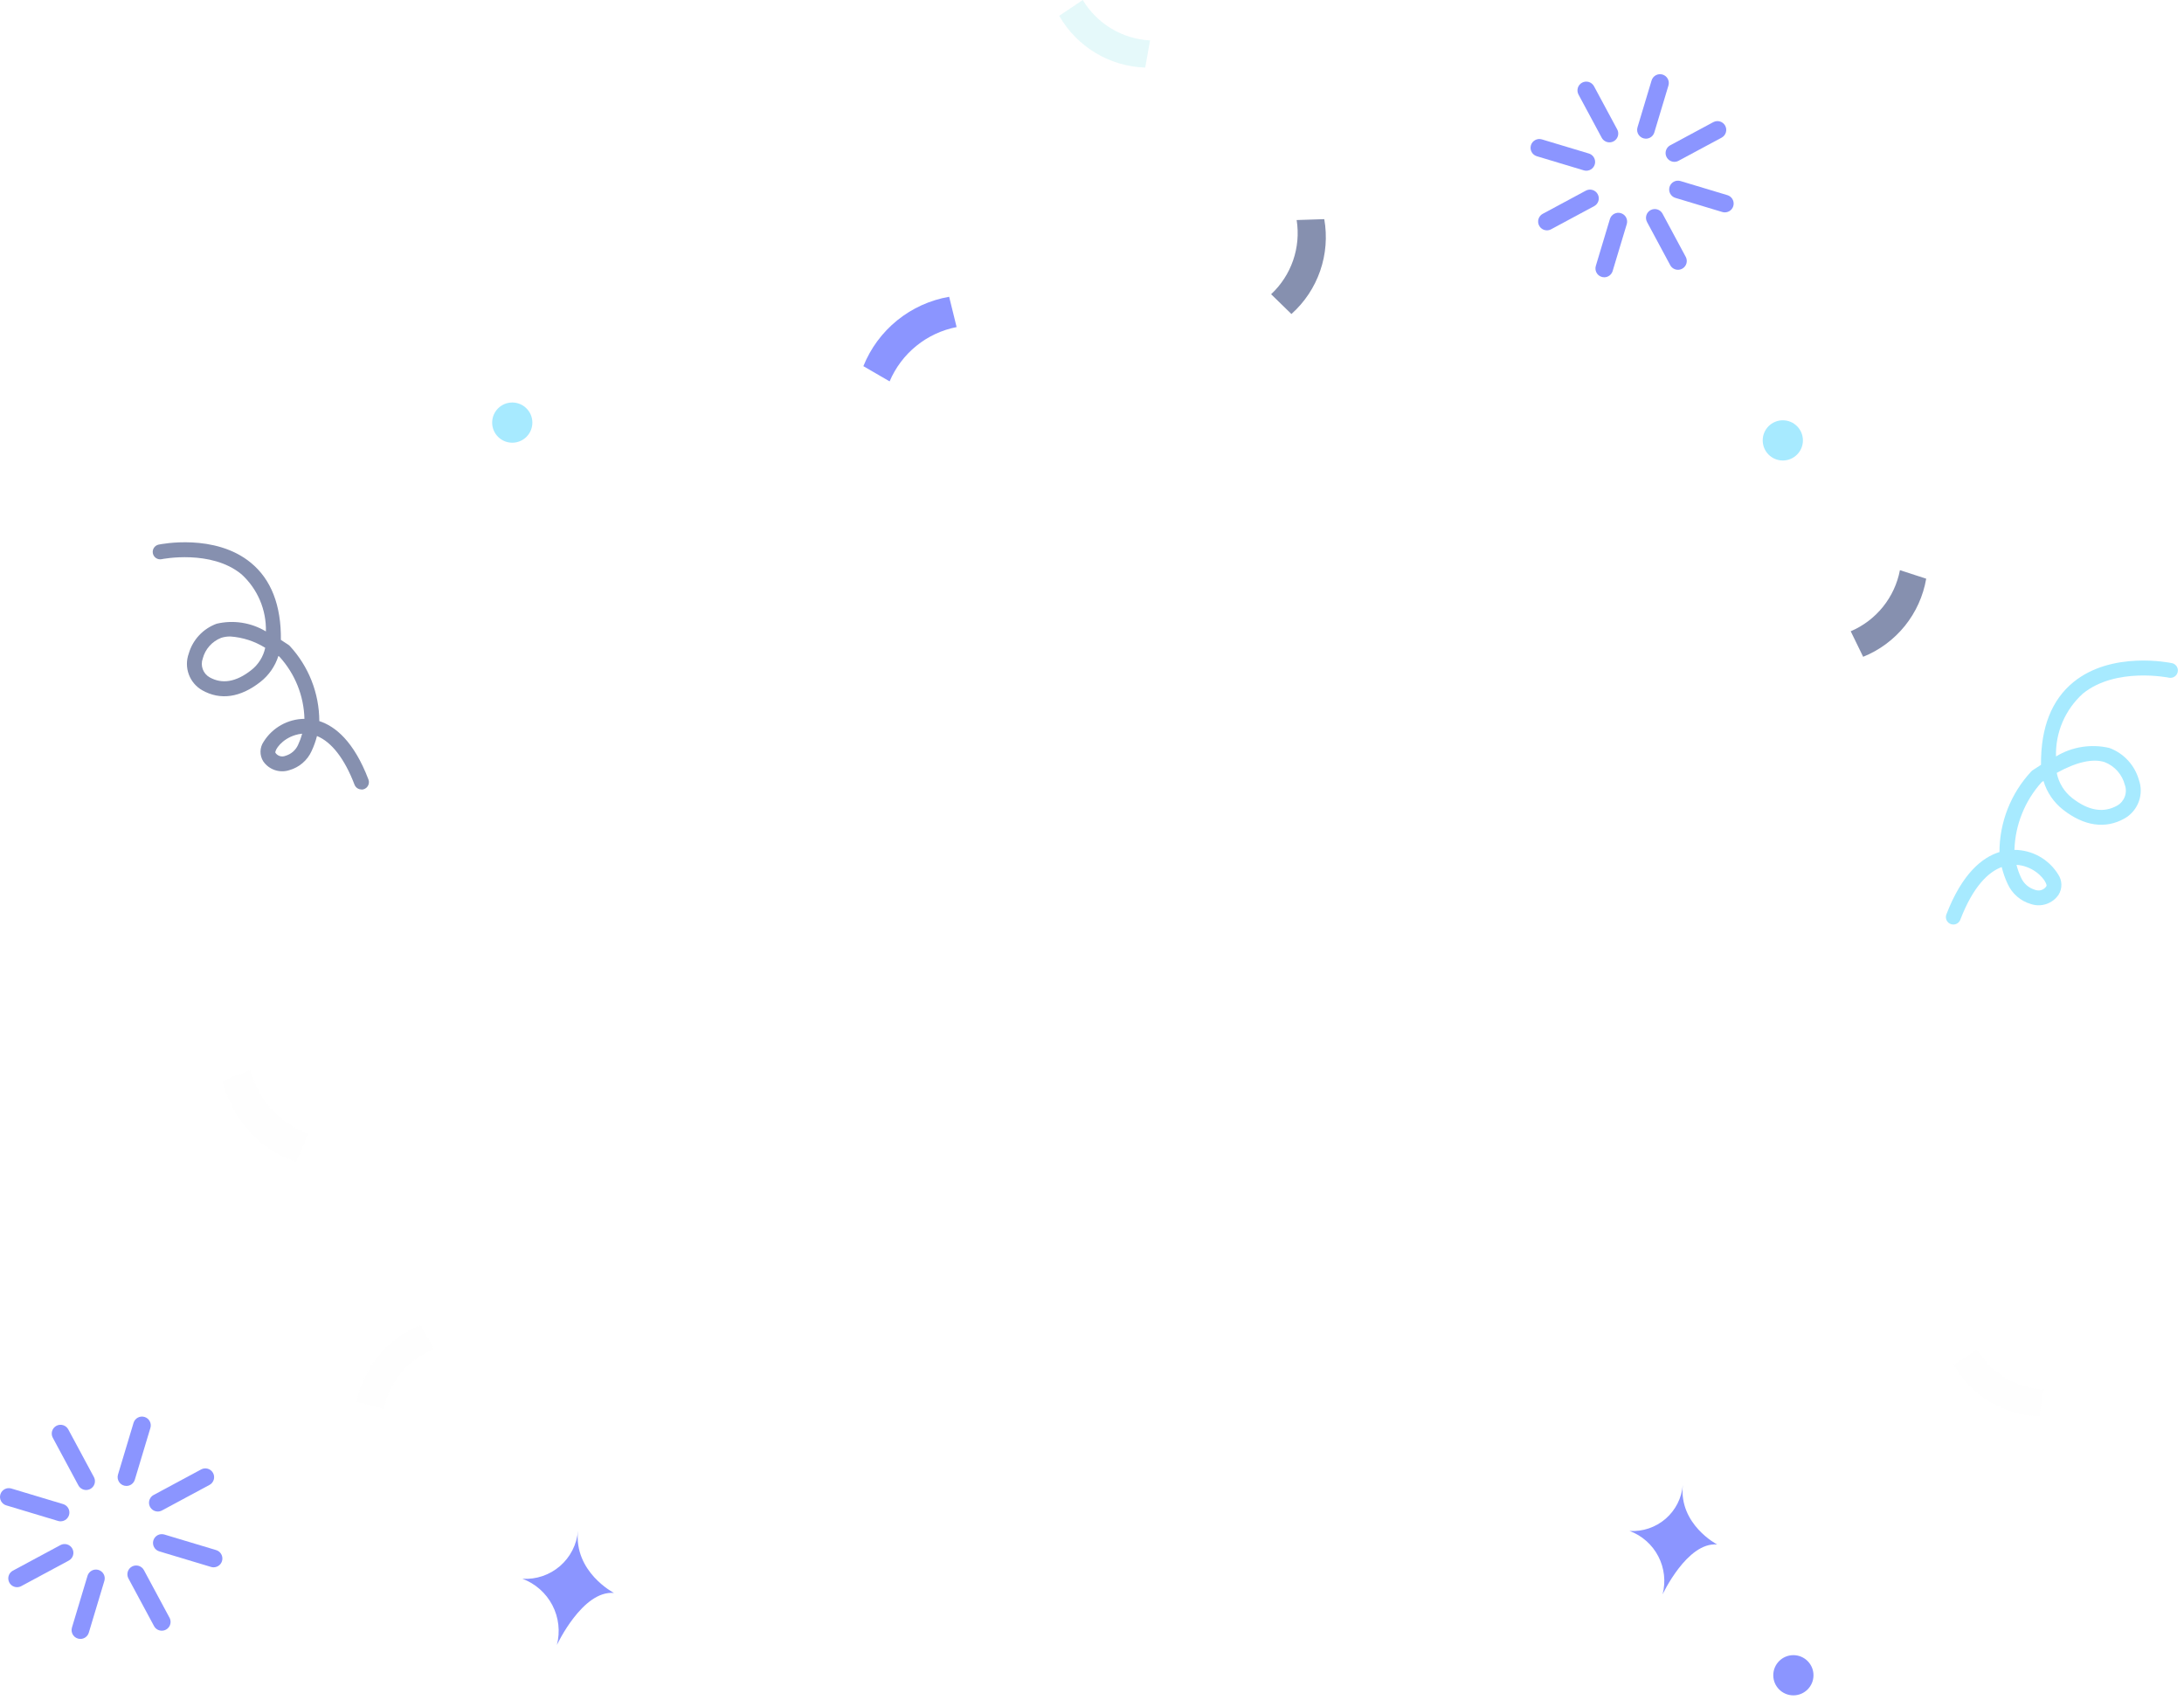
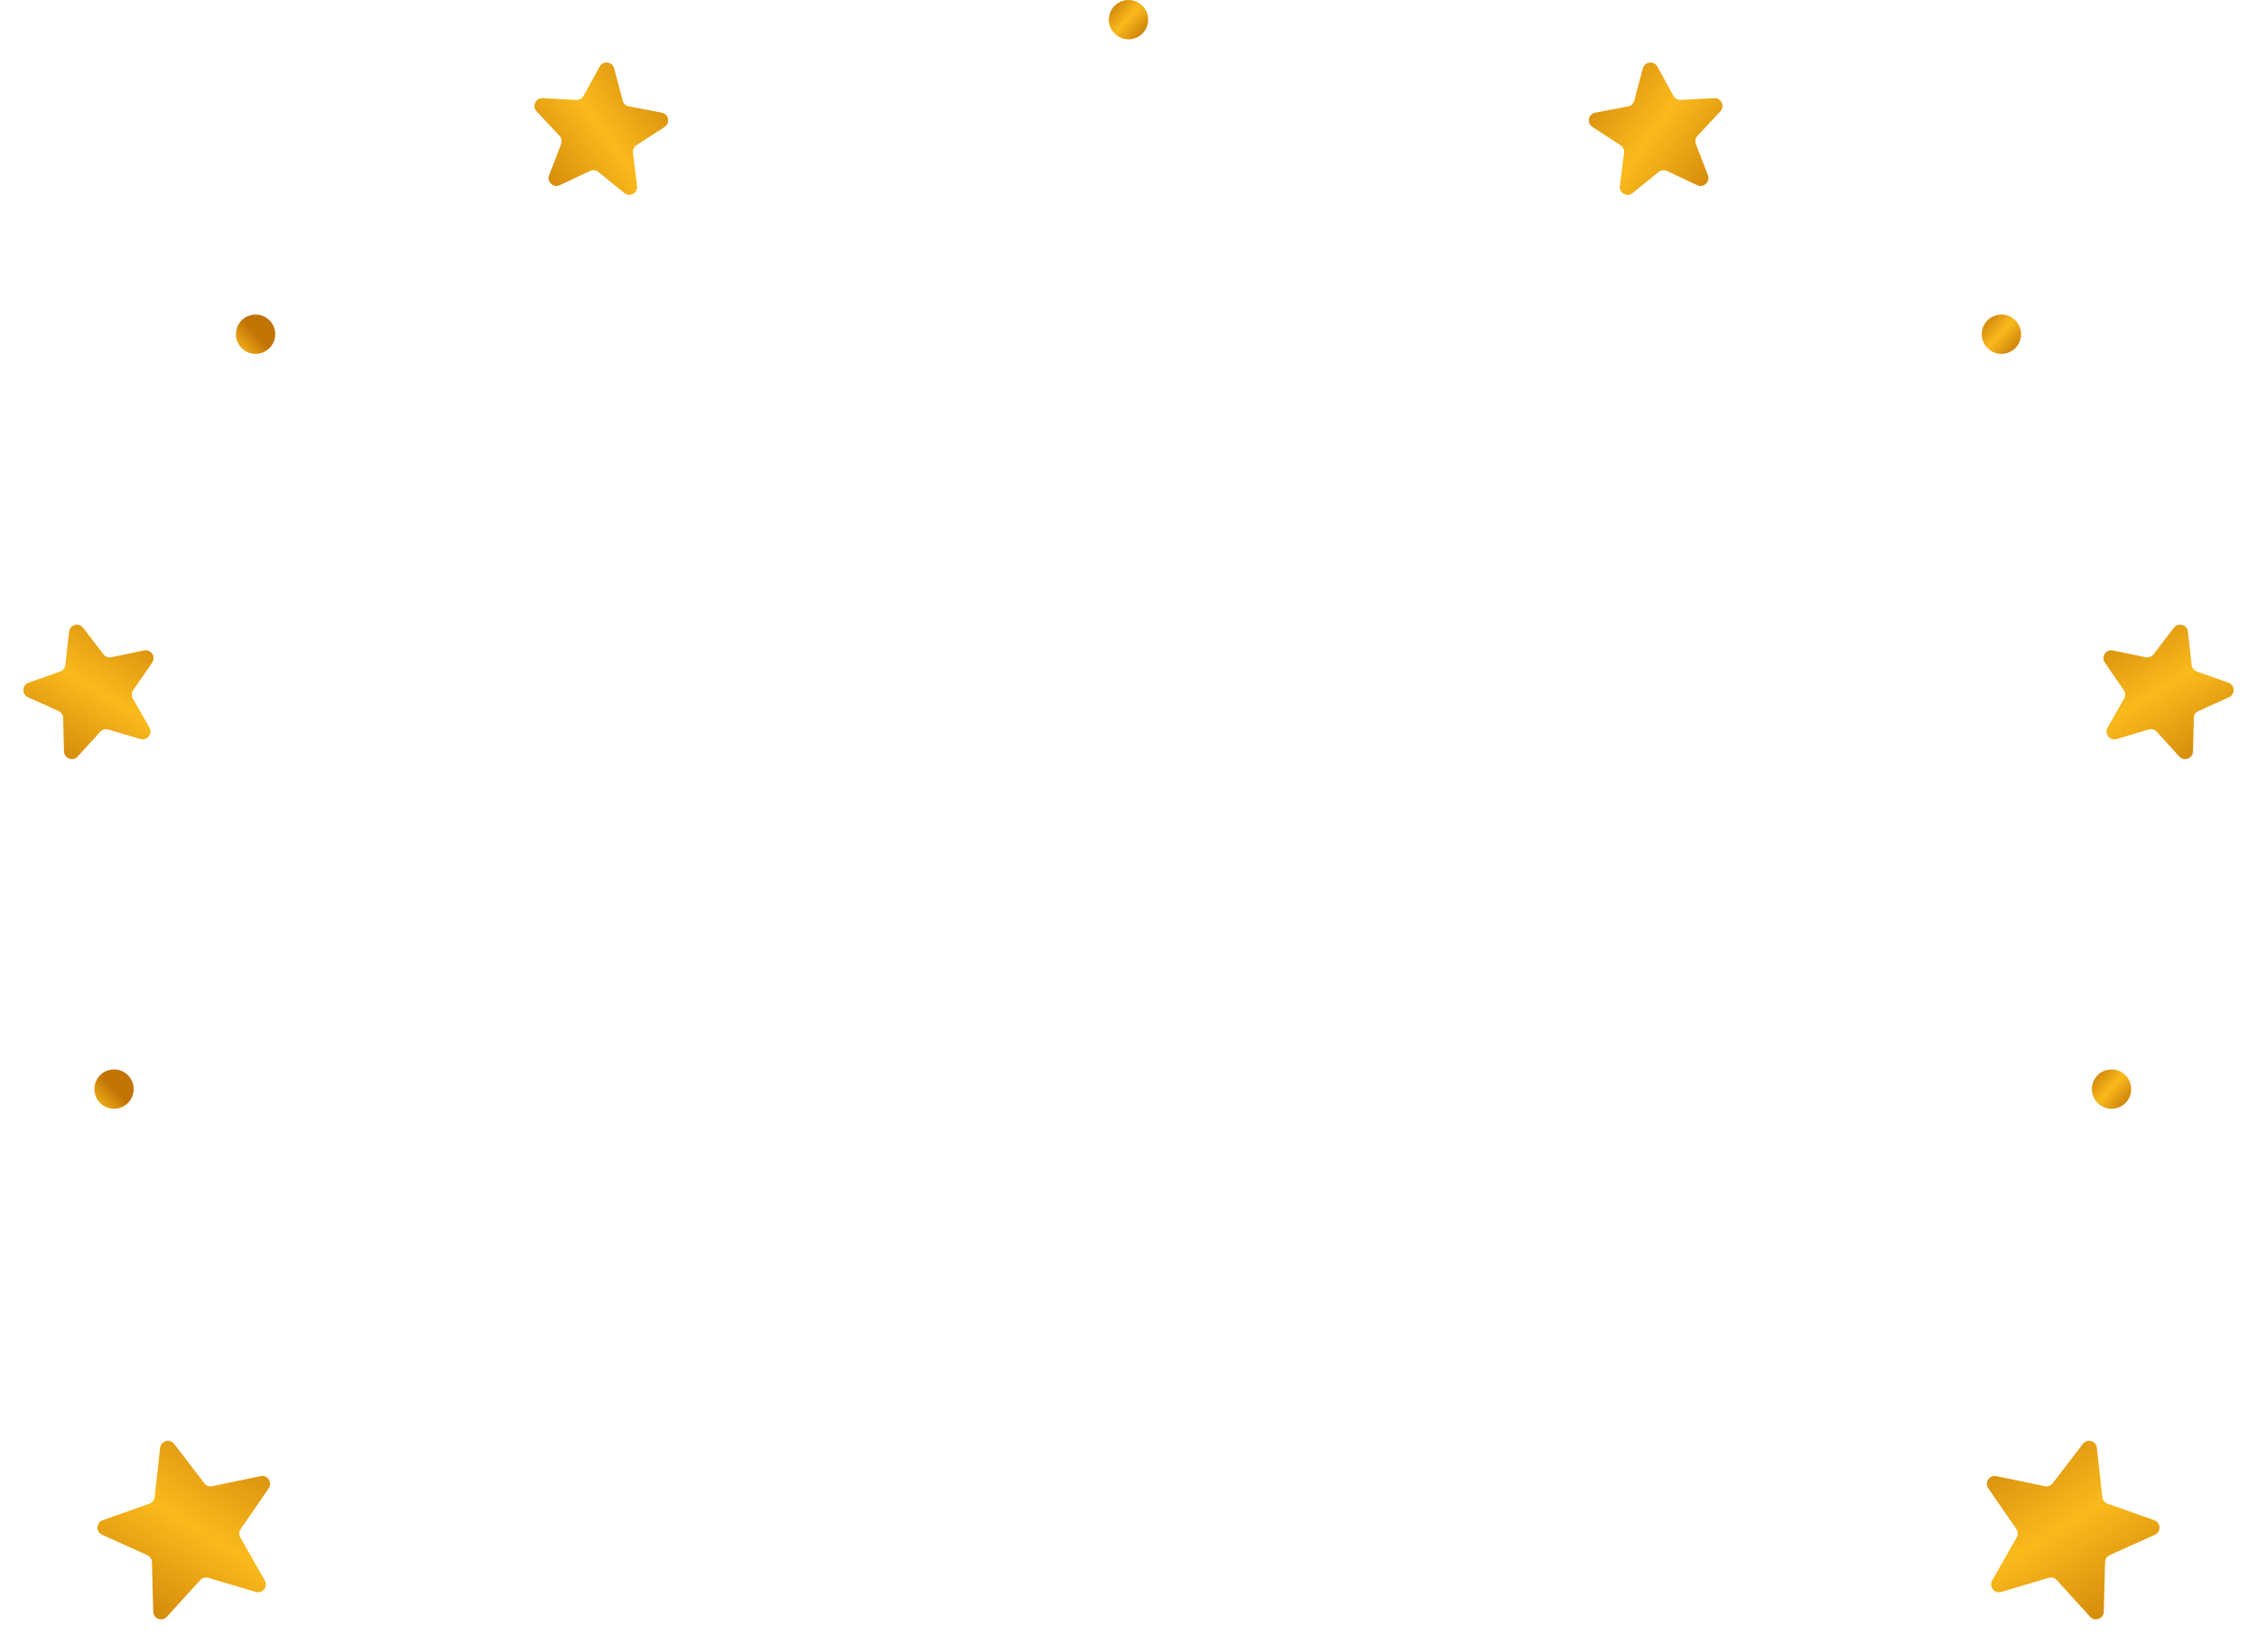
- <svg xmlns="http://www.w3.org/2000/svg" width="302" height="235" viewBox="0 0 302 235" fill="none">
-   <g opacity="0.5">
-     <path d="M49.981 109.165C49.773 109.165 49.569 109.102 49.398 108.984C49.227 108.866 49.095 108.698 49.021 108.504C47.648 104.905 45.84 102.597 43.832 101.776C43.65 102.494 43.399 103.193 43.083 103.863C42.794 104.499 42.369 105.063 41.839 105.518C41.309 105.973 40.687 106.306 40.015 106.496C39.359 106.711 38.652 106.707 37.999 106.486C37.346 106.264 36.783 105.836 36.394 105.267C36.14 104.859 36.01 104.385 36.021 103.904C36.033 103.424 36.184 102.956 36.457 102.56C37.056 101.602 37.887 100.811 38.873 100.258C39.859 99.706 40.968 99.411 42.098 99.401C42.018 96.21 40.788 93.156 38.635 90.801L38.495 90.706C38.048 92.123 37.183 93.371 36.015 94.288C33.248 96.465 30.463 96.867 27.96 95.448C27.104 94.959 26.447 94.183 26.106 93.257C25.765 92.331 25.762 91.314 26.096 90.386C26.367 89.441 26.859 88.573 27.53 87.854C28.201 87.135 29.033 86.585 29.957 86.249C32.28 85.703 34.724 86.084 36.769 87.313C36.805 85.832 36.523 84.36 35.941 82.998C35.359 81.635 34.492 80.413 33.398 79.415C29.204 75.951 22.413 77.308 22.34 77.326C22.075 77.377 21.8 77.321 21.576 77.172C21.351 77.022 21.194 76.79 21.139 76.526C21.084 76.262 21.134 75.987 21.28 75.76C21.426 75.533 21.655 75.372 21.919 75.312C22.236 75.246 29.727 73.733 34.693 77.821C37.501 80.131 38.891 83.716 38.84 88.484C39.186 88.699 39.537 88.928 39.894 89.172C39.952 89.212 40.006 89.257 40.055 89.308C42.68 92.139 44.143 95.855 44.154 99.715C46.342 100.417 48.929 102.494 50.948 107.789C51.007 107.945 51.028 108.113 51.008 108.278C50.989 108.444 50.929 108.602 50.834 108.739C50.74 108.876 50.614 108.989 50.466 109.066C50.319 109.144 50.154 109.185 49.988 109.185L49.981 109.165ZM41.786 101.456C41.46 101.485 41.138 101.548 40.826 101.644C38.946 102.218 37.989 103.703 38.079 104.089C38.227 104.312 38.449 104.475 38.705 104.552C38.961 104.629 39.236 104.614 39.483 104.51C39.867 104.398 40.221 104.204 40.522 103.941C40.822 103.678 41.062 103.352 41.224 102.987C41.455 102.494 41.642 101.981 41.784 101.455L41.786 101.456ZM31.837 88.013C31.413 88.009 30.992 88.072 30.587 88.199C29.965 88.441 29.41 88.827 28.966 89.325C28.522 89.823 28.203 90.42 28.035 91.066C27.862 91.538 27.862 92.057 28.033 92.53C28.204 93.003 28.537 93.401 28.973 93.653C30.716 94.639 32.659 94.308 34.742 92.666C35.729 91.896 36.413 90.802 36.673 89.577C35.214 88.667 33.553 88.129 31.837 88.012V88.013Z" fill="#0D2160" />
-     <path d="M270.102 127.844C269.934 127.845 269.769 127.804 269.621 127.726C269.473 127.647 269.346 127.534 269.251 127.396C269.157 127.257 269.098 127.098 269.079 126.932C269.06 126.765 269.082 126.596 269.143 126.44C271.337 120.745 274.132 118.542 276.48 117.824C276.487 113.677 278.065 109.686 280.896 106.656C280.945 106.604 280.999 106.559 281.058 106.519C281.453 106.251 281.842 105.999 282.225 105.762C282.225 105.731 282.225 105.697 282.225 105.664C282.199 100.574 283.712 96.761 286.72 94.315C292.042 89.988 300.026 91.633 300.361 91.705C300.623 91.767 300.85 91.928 300.994 92.156C301.137 92.383 301.186 92.657 301.13 92.92C301.074 93.182 300.918 93.413 300.694 93.562C300.47 93.71 300.197 93.766 299.933 93.716C299.86 93.7 292.561 92.21 288.01 95.917C286.8 97.01 285.842 98.352 285.201 99.851C284.561 101.35 284.254 102.971 284.301 104.6C286.513 103.256 289.164 102.836 291.684 103.429C292.663 103.791 293.542 104.38 294.251 105.146C294.959 105.913 295.477 106.836 295.761 107.84C296.111 108.822 296.103 109.895 295.74 110.871C295.377 111.848 294.682 112.665 293.776 113.18C291.126 114.67 288.18 114.243 285.258 111.951C283.973 110.94 283.033 109.554 282.569 107.986L282.314 108.162C279.993 110.737 278.66 114.053 278.553 117.519C279.764 117.525 280.953 117.838 282.01 118.429C283.066 119.021 283.955 119.872 284.593 120.901C284.877 121.315 285.035 121.803 285.046 122.305C285.057 122.807 284.922 123.302 284.656 123.729C284.246 124.327 283.652 124.776 282.964 125.008C282.277 125.24 281.533 125.243 280.844 125.015C280.132 124.811 279.473 124.455 278.914 123.969C278.354 123.484 277.907 122.883 277.605 122.207C277.258 121.464 276.986 120.69 276.793 119.893C274.983 120.573 272.871 122.498 271.069 127.176C270.995 127.373 270.863 127.542 270.69 127.662C270.517 127.781 270.312 127.845 270.102 127.844V127.844ZM278.837 119.595C278.991 120.199 279.2 120.786 279.464 121.35C279.641 121.753 279.904 122.113 280.234 122.404C280.565 122.695 280.955 122.91 281.377 123.035C281.662 123.154 281.98 123.167 282.275 123.074C282.569 122.98 282.82 122.786 282.985 122.524C283.106 122.173 282.184 120.608 280.257 119.892C279.8 119.723 279.322 119.622 278.836 119.591L278.837 119.595ZM284.403 106.879C284.675 108.249 285.428 109.478 286.525 110.343C288.772 112.107 290.871 112.462 292.765 111.396C293.25 111.118 293.621 110.678 293.813 110.154C294.006 109.629 294.008 109.054 293.818 108.528C293.636 107.823 293.289 107.171 292.806 106.625C292.322 106.08 291.716 105.657 291.038 105.392C289.405 104.853 287.141 105.365 284.403 106.875V106.879Z" fill="#50D5FF" />
-     <path d="M227.594 19.176C227.404 19.176 227.217 19.131 227.047 19.046C226.878 18.961 226.73 18.837 226.617 18.685C226.504 18.533 226.428 18.356 226.395 18.169C226.362 17.982 226.374 17.79 226.429 17.608L228.379 11.124C228.472 10.815 228.684 10.556 228.968 10.403C229.253 10.251 229.586 10.217 229.895 10.31C230.204 10.403 230.464 10.615 230.617 10.9C230.769 11.184 230.803 11.517 230.71 11.826L228.759 18.31C228.684 18.561 228.53 18.78 228.32 18.936C228.11 19.092 227.856 19.176 227.594 19.176V19.176Z" fill="#172CFF" />
-     <path d="M221.831 38.343C221.641 38.343 221.453 38.298 221.284 38.213C221.114 38.128 220.967 38.004 220.854 37.852C220.74 37.7 220.664 37.523 220.632 37.336C220.599 37.149 220.61 36.957 220.665 36.775L222.615 30.29C222.708 29.981 222.92 29.721 223.204 29.568C223.489 29.416 223.822 29.382 224.131 29.475C224.44 29.568 224.7 29.78 224.853 30.065C225.006 30.349 225.039 30.683 224.946 30.992L222.996 37.475C222.92 37.726 222.766 37.946 222.556 38.102C222.347 38.258 222.092 38.342 221.831 38.343V38.343Z" fill="#172CFF" />
-     <path d="M231.522 22.379C231.252 22.377 230.991 22.286 230.78 22.119C230.568 21.953 230.418 21.722 230.352 21.461C230.286 21.2 230.308 20.925 230.415 20.678C230.522 20.431 230.708 20.227 230.944 20.097L236.911 16.89C237.052 16.815 237.207 16.768 237.366 16.752C237.525 16.736 237.685 16.751 237.838 16.797C237.991 16.843 238.133 16.919 238.257 17.02C238.381 17.121 238.483 17.245 238.559 17.386C238.635 17.527 238.681 17.681 238.697 17.84C238.713 17.999 238.698 18.16 238.652 18.312C238.606 18.465 238.53 18.608 238.429 18.732C238.328 18.855 238.204 18.958 238.063 19.034L232.095 22.24C231.918 22.333 231.721 22.381 231.522 22.379V22.379Z" fill="#172CFF" />
-     <path d="M213.896 31.852C213.627 31.85 213.367 31.759 213.155 31.592C212.943 31.426 212.793 31.195 212.727 30.934C212.661 30.673 212.683 30.398 212.79 30.151C212.898 29.904 213.083 29.7 213.319 29.57L219.287 26.363C219.427 26.288 219.582 26.24 219.741 26.224C219.899 26.208 220.06 26.224 220.213 26.27C220.366 26.316 220.509 26.392 220.632 26.493C220.756 26.594 220.858 26.718 220.934 26.859C221.01 27 221.057 27.154 221.073 27.313C221.089 27.472 221.073 27.633 221.027 27.785C220.981 27.938 220.906 28.081 220.805 28.204C220.703 28.328 220.579 28.431 220.438 28.506L214.471 31.713C214.294 31.806 214.096 31.853 213.896 31.852V31.852Z" fill="#172CFF" />
-     <path d="M238.509 29.368C238.39 29.368 238.272 29.35 238.158 29.316L231.675 27.365C231.522 27.319 231.379 27.244 231.255 27.142C231.131 27.041 231.029 26.917 230.953 26.776C230.878 26.635 230.831 26.481 230.815 26.322C230.799 26.163 230.814 26.002 230.86 25.849C230.906 25.696 230.982 25.553 231.083 25.43C231.185 25.306 231.309 25.203 231.45 25.128C231.591 25.052 231.745 25.005 231.904 24.989C232.063 24.973 232.224 24.988 232.377 25.035L238.861 26.985C239.141 27.068 239.381 27.25 239.538 27.497C239.695 27.743 239.758 28.038 239.715 28.327C239.673 28.617 239.528 28.881 239.306 29.072C239.085 29.262 238.802 29.367 238.509 29.366V29.368Z" fill="#172CFF" />
-     <path d="M219.35 23.608C219.231 23.607 219.113 23.59 218.999 23.555L212.515 21.605C212.361 21.559 212.218 21.484 212.093 21.383C211.969 21.282 211.865 21.158 211.789 21.017C211.713 20.875 211.665 20.721 211.649 20.561C211.633 20.402 211.648 20.241 211.694 20.087C211.741 19.934 211.817 19.791 211.918 19.667C212.02 19.543 212.145 19.44 212.287 19.365C212.428 19.289 212.584 19.243 212.743 19.227C212.903 19.212 213.064 19.228 213.217 19.276L219.702 21.226C219.983 21.309 220.223 21.491 220.38 21.738C220.537 21.984 220.6 22.279 220.558 22.569C220.515 22.858 220.37 23.122 220.148 23.313C219.927 23.504 219.644 23.608 219.351 23.608H219.35Z" fill="#172CFF" />
-     <path d="M232.028 37.307C231.808 37.307 231.592 37.248 231.403 37.135C231.214 37.022 231.059 36.86 230.955 36.666L227.748 30.699C227.673 30.558 227.626 30.404 227.61 30.245C227.594 30.086 227.609 29.925 227.655 29.772C227.701 29.619 227.777 29.477 227.878 29.353C227.979 29.23 228.104 29.127 228.244 29.051C228.385 28.976 228.539 28.929 228.698 28.913C228.857 28.897 229.018 28.912 229.171 28.958C229.324 29.004 229.466 29.08 229.59 29.181C229.714 29.282 229.816 29.407 229.892 29.547L233.099 35.515C233.198 35.7 233.248 35.908 233.243 36.118C233.238 36.329 233.179 36.534 233.071 36.715C232.963 36.895 232.81 37.045 232.628 37.148C232.445 37.252 232.238 37.307 232.028 37.307V37.307Z" fill="#172CFF" />
-     <path d="M222.553 19.685C222.333 19.685 222.117 19.625 221.928 19.512C221.74 19.4 221.585 19.238 221.481 19.044L218.274 13.076C218.121 12.792 218.088 12.459 218.181 12.15C218.274 11.841 218.486 11.582 218.77 11.429C219.054 11.276 219.387 11.243 219.696 11.336C220.005 11.429 220.264 11.641 220.417 11.925L223.624 17.893C223.723 18.078 223.773 18.286 223.768 18.496C223.763 18.706 223.704 18.912 223.596 19.092C223.488 19.273 223.336 19.422 223.153 19.526C222.97 19.63 222.764 19.684 222.553 19.685Z" fill="#172CFF" />
-     <path d="M17.48 205.477C17.291 205.477 17.103 205.433 16.934 205.347C16.765 205.262 16.617 205.138 16.504 204.986C16.391 204.834 16.315 204.657 16.282 204.471C16.249 204.284 16.26 204.092 16.315 203.91L18.467 196.751C18.56 196.441 18.772 196.182 19.056 196.029C19.341 195.876 19.674 195.843 19.983 195.936C20.292 196.029 20.552 196.241 20.704 196.526C20.857 196.81 20.891 197.144 20.798 197.453L18.644 204.612C18.568 204.862 18.414 205.081 18.205 205.237C17.995 205.393 17.741 205.477 17.48 205.477V205.477Z" fill="#172CFF" />
-     <path d="M11.113 226.631C10.923 226.631 10.736 226.586 10.567 226.501C10.398 226.416 10.25 226.292 10.137 226.14C10.024 225.988 9.948 225.811 9.915 225.624C9.882 225.438 9.893 225.246 9.948 225.064L12.101 217.904C12.194 217.595 12.406 217.336 12.691 217.183C12.975 217.03 13.309 216.997 13.618 217.09C13.927 217.183 14.186 217.395 14.339 217.679C14.492 217.964 14.525 218.297 14.432 218.606L12.28 225.766C12.204 226.016 12.05 226.236 11.84 226.392C11.63 226.548 11.375 226.632 11.113 226.631V226.631Z" fill="#172CFF" />
-     <path d="M21.811 209.014C21.541 209.012 21.281 208.921 21.069 208.755C20.858 208.589 20.707 208.357 20.641 208.096C20.575 207.835 20.597 207.56 20.704 207.313C20.811 207.067 20.997 206.862 21.233 206.732L27.817 203.192C27.958 203.117 28.112 203.069 28.271 203.053C28.43 203.037 28.59 203.053 28.743 203.099C28.896 203.145 29.039 203.221 29.162 203.322C29.286 203.423 29.389 203.547 29.464 203.688C29.54 203.829 29.587 203.983 29.603 204.142C29.619 204.301 29.604 204.461 29.558 204.614C29.511 204.767 29.436 204.91 29.335 205.033C29.234 205.157 29.109 205.26 28.968 205.335L22.384 208.875C22.207 208.968 22.01 209.016 21.811 209.014Z" fill="#172CFF" />
-     <path d="M2.352 219.477C2.082 219.475 1.822 219.384 1.61 219.218C1.398 219.052 1.248 218.82 1.182 218.559C1.116 218.298 1.138 218.023 1.245 217.776C1.352 217.529 1.538 217.325 1.774 217.195L8.358 213.655C8.499 213.579 8.653 213.532 8.812 213.516C8.971 213.5 9.131 213.516 9.284 213.562C9.437 213.608 9.58 213.684 9.703 213.785C9.827 213.886 9.929 214.01 10.005 214.151C10.081 214.292 10.128 214.446 10.144 214.605C10.16 214.764 10.145 214.924 10.098 215.077C10.053 215.23 9.977 215.373 9.876 215.496C9.775 215.62 9.65 215.723 9.509 215.798L2.926 219.338C2.749 219.431 2.551 219.479 2.352 219.477V219.477Z" fill="#172CFF" />
-     <path d="M29.533 216.73C29.414 216.73 29.296 216.712 29.182 216.677L22.022 214.524C21.713 214.431 21.454 214.219 21.301 213.934C21.148 213.65 21.115 213.316 21.208 213.007C21.301 212.698 21.513 212.439 21.797 212.286C22.082 212.133 22.415 212.1 22.724 212.193L29.884 214.346C30.164 214.43 30.405 214.612 30.562 214.859C30.719 215.105 30.782 215.4 30.739 215.689C30.697 215.979 30.551 216.243 30.33 216.434C30.108 216.624 29.825 216.729 29.533 216.728V216.73Z" fill="#172CFF" />
-     <path d="M8.377 210.369C8.258 210.369 8.139 210.351 8.026 210.317L0.866 208.163C0.557 208.07 0.297 207.858 0.145 207.573C-0.008 207.289 -0.041 206.956 0.052 206.646C0.145 206.337 0.357 206.078 0.641 205.925C0.926 205.772 1.259 205.739 1.568 205.832L8.728 207.986C9.008 208.069 9.248 208.251 9.405 208.498C9.563 208.744 9.626 209.039 9.583 209.329C9.54 209.618 9.395 209.882 9.173 210.073C8.952 210.264 8.669 210.368 8.377 210.367V210.369Z" fill="#172CFF" />
-     <path d="M22.371 225.494C22.151 225.494 21.935 225.435 21.746 225.322C21.557 225.209 21.403 225.047 21.299 224.853L17.758 218.268C17.606 217.984 17.572 217.65 17.665 217.341C17.758 217.033 17.97 216.773 18.254 216.62C18.538 216.468 18.871 216.434 19.18 216.527C19.489 216.62 19.749 216.832 19.901 217.116L23.442 223.702C23.541 223.887 23.591 224.095 23.586 224.305C23.581 224.515 23.522 224.721 23.414 224.902C23.306 225.082 23.154 225.231 22.971 225.335C22.788 225.439 22.581 225.494 22.371 225.494V225.494Z" fill="#172CFF" />
-     <path d="M11.912 206.037C11.692 206.038 11.476 205.978 11.287 205.865C11.098 205.752 10.944 205.591 10.839 205.397L7.299 198.811C7.223 198.67 7.176 198.516 7.16 198.357C7.144 198.198 7.16 198.038 7.206 197.885C7.252 197.732 7.328 197.59 7.429 197.466C7.53 197.342 7.654 197.24 7.795 197.164C7.936 197.088 8.09 197.041 8.249 197.025C8.408 197.009 8.568 197.025 8.721 197.071C8.874 197.117 9.017 197.193 9.14 197.294C9.264 197.395 9.367 197.519 9.442 197.66L12.982 204.245C13.082 204.431 13.132 204.638 13.127 204.849C13.122 205.059 13.063 205.264 12.955 205.445C12.847 205.625 12.694 205.775 12.512 205.879C12.329 205.983 12.122 206.037 11.912 206.037V206.037Z" fill="#172CFF" />
-     <path d="M79.924 211.673C79.763 213.565 78.869 215.318 77.432 216.559C75.996 217.8 74.131 218.429 72.236 218.313C74.025 218.977 75.503 220.282 76.384 221.975C77.265 223.667 77.486 225.626 77.004 227.472C77.004 227.472 80.554 219.876 84.902 220.276C84.897 220.269 79.333 217.395 79.924 211.673Z" fill="#172CFF" />
-     <path d="M247.985 234.435C249.521 234.435 250.766 233.19 250.766 231.655C250.766 230.119 249.521 228.875 247.985 228.875C246.45 228.875 245.205 230.119 245.205 231.655C245.205 233.19 246.45 234.435 247.985 234.435Z" fill="#172CFF" />
-     <path d="M232.696 205.346C232.542 207.156 231.686 208.834 230.311 210.022C228.936 211.21 227.151 211.812 225.338 211.701C227.049 212.338 228.463 213.587 229.306 215.207C230.149 216.827 230.361 218.702 229.901 220.469C229.901 220.469 233.301 213.197 237.449 213.574C237.456 213.574 232.13 210.822 232.696 205.346Z" fill="#172CFF" />
-     <path d="M246.524 63.679C248.06 63.679 249.305 62.434 249.305 60.899C249.305 59.363 248.06 58.118 246.524 58.118C244.989 58.118 243.744 59.363 243.744 60.899C243.744 62.434 244.989 63.679 246.524 63.679Z" fill="#50D5FF" />
-     <path d="M119.385 50.633L123.016 52.739C123.827 50.824 125.096 49.138 126.712 47.828C128.327 46.518 130.239 45.626 132.28 45.228L131.247 41.037C128.615 41.493 126.144 42.614 124.068 44.293C121.992 45.972 120.38 48.155 119.385 50.633V50.633Z" fill="#172CFF" />
-     <path d="M30.742 149.437L34.655 147.912C35.163 149.928 36.159 151.788 37.555 153.33C38.951 154.871 40.704 156.046 42.66 156.751L40.996 160.735C38.465 159.883 36.195 158.397 34.4 156.419C32.605 154.442 31.346 152.038 30.742 149.437V149.437Z" fill="#FEFEFE" />
-     <path d="M281.995 195.884L282.667 192.124C280.778 192.026 278.941 191.465 277.319 190.491C275.697 189.517 274.339 188.159 273.365 186.537L270.104 188.724C271.311 190.832 273.037 192.596 275.118 193.849C277.2 195.103 279.567 195.803 281.995 195.884V195.884Z" fill="#FEFEFE" />
-     <path d="M70.835 61.218C72.37 61.218 73.615 59.974 73.615 58.438C73.615 56.903 72.37 55.658 70.835 55.658C69.299 55.658 68.055 56.903 68.055 58.438C68.055 59.974 69.299 61.218 70.835 61.218Z" fill="#50D5FF" />
-     <path d="M266.352 80.022L262.719 78.842C262.364 80.7 261.557 82.443 260.371 83.916C259.184 85.389 257.654 86.549 255.914 87.292L257.635 90.822C259.888 89.914 261.871 88.445 263.397 86.555C264.923 84.665 265.94 82.416 266.352 80.022V80.022Z" fill="#0D2160" />
-     <path d="M58.185 183.207L60.051 186.542C58.299 187.254 56.748 188.386 55.535 189.837C54.322 191.289 53.484 193.016 53.095 194.867L49.297 193.87C49.747 191.483 50.799 189.25 52.355 187.383C53.911 185.517 55.918 184.08 58.185 183.207Z" fill="#FEFEFE" />
-     <path d="M183.117 30.304L179.299 30.428C179.596 32.297 179.428 34.209 178.813 35.998C178.197 37.786 177.151 39.396 175.768 40.686L178.576 43.422C180.389 41.804 181.758 39.749 182.552 37.453C183.347 35.157 183.541 32.696 183.117 30.304V30.304Z" fill="#0D2160" />
-     <path d="M158.358 9.346L159.029 5.587C157.139 5.489 155.302 4.928 153.68 3.954C152.058 2.98 150.7 1.622 149.726 0L146.463 2.187C147.671 4.296 149.398 6.06 151.48 7.313C153.562 8.567 155.929 9.266 158.358 9.346V9.346Z" fill="#CCF3F5" />
-   </g>
+ <svg xmlns="http://www.w3.org/2000/svg" width="287" height="210" viewBox="0 0 287 210" fill="none">
+   <path d="M264.855 183.625C265.404 182.91 266.544 183.228 266.643 184.124L267.333 190.388C267.375 190.769 267.632 191.093 267.994 191.221L273.935 193.322C274.785 193.622 274.835 194.805 274.013 195.176L268.269 197.768C267.919 197.926 267.69 198.27 267.68 198.654L267.518 204.954C267.495 205.855 266.385 206.268 265.779 205.601L261.539 200.939C261.281 200.655 260.883 200.544 260.515 200.653L254.473 202.445C253.609 202.702 252.873 201.774 253.32 200.991L256.444 195.518C256.634 195.185 256.617 194.772 256.399 194.455L252.827 189.264C252.316 188.521 252.972 187.535 253.854 187.718L260.025 188.997C260.401 189.075 260.788 188.931 261.021 188.626L264.855 183.625Z" fill="url(#paint0_linear_0_258)" />
+   <path d="M276.432 79.833C276.98 79.117 278.121 79.436 278.22 80.332L278.686 84.562C278.728 84.944 278.984 85.268 279.346 85.396L283.359 86.814C284.209 87.115 284.259 88.298 283.437 88.669L279.557 90.419C279.207 90.577 278.979 90.921 278.969 91.305L278.86 95.56C278.836 96.461 277.727 96.874 277.12 96.207L274.256 93.058C273.998 92.774 273.6 92.663 273.232 92.772L269.152 93.983C268.287 94.24 267.552 93.312 267.999 92.529L270.108 88.832C270.299 88.499 270.281 88.086 270.064 87.77L267.651 84.263C267.14 83.521 267.796 82.534 268.678 82.717L272.846 83.581C273.222 83.659 273.609 83.515 273.842 83.211L276.432 79.833Z" fill="url(#paint1_linear_0_258)" />
+   <path d="M208.906 8.691C209.138 7.82 210.314 7.677 210.748 8.467L212.8 12.195C212.985 12.532 213.347 12.732 213.73 12.712L217.98 12.484C218.88 12.436 219.38 13.51 218.763 14.167L215.851 17.271C215.588 17.551 215.509 17.957 215.647 18.315L217.177 22.287C217.501 23.128 216.634 23.934 215.818 23.551L211.966 21.741C211.619 21.577 211.208 21.627 210.91 21.869L207.606 24.552C206.906 25.12 205.871 24.544 205.983 23.65L206.515 19.427C206.563 19.046 206.389 18.672 206.066 18.463L202.494 16.149C201.738 15.659 201.965 14.497 202.85 14.327L207.031 13.528C207.408 13.456 207.71 13.175 207.809 12.804L208.906 8.691Z" fill="url(#paint2_linear_0_258)" />
+   <path d="M22.145 183.625C21.596 182.91 20.456 183.228 20.357 184.124L19.667 190.388C19.625 190.769 19.368 191.093 19.006 191.221L13.065 193.322C12.215 193.622 12.165 194.805 12.987 195.176L18.731 197.768C19.081 197.926 19.31 198.27 19.32 198.654L19.482 204.954C19.505 205.855 20.615 206.268 21.221 205.601L25.461 200.939C25.719 200.655 26.117 200.544 26.485 200.653L32.527 202.445C33.391 202.702 34.127 201.774 33.68 200.991L30.556 195.518C30.366 195.185 30.383 194.772 30.601 194.455L34.173 189.264C34.684 188.521 34.028 187.535 33.146 187.718L26.975 188.997C26.599 189.075 26.212 188.931 25.979 188.626L22.145 183.625Z" fill="url(#paint3_linear_0_258)" />
+   <path d="M10.568 79.833C10.02 79.117 8.879 79.436 8.78 80.332L8.314 84.562C8.272 84.944 8.016 85.268 7.654 85.396L3.641 86.814C2.791 87.115 2.741 88.298 3.563 88.669L7.443 90.419C7.793 90.577 8.021 90.921 8.031 91.305L8.14 95.56C8.164 96.461 9.273 96.874 9.88 96.207L12.744 93.058C13.002 92.774 13.4 92.663 13.768 92.772L17.848 93.983C18.713 94.24 19.448 93.312 19.001 92.529L16.892 88.832C16.701 88.499 16.719 88.086 16.936 87.77L19.349 84.263C19.86 83.521 19.204 82.534 18.322 82.717L14.154 83.581C13.778 83.659 13.391 83.515 13.158 83.211L10.568 79.833Z" fill="url(#paint4_linear_0_258)" />
+   <path d="M78.094 8.691C77.862 7.82 76.686 7.677 76.252 8.467L74.2 12.195C74.015 12.532 73.653 12.732 73.27 12.712L69.02 12.484C68.12 12.436 67.62 13.51 68.237 14.167L71.15 17.271C71.412 17.551 71.491 17.957 71.353 18.315L69.823 22.287C69.499 23.128 70.366 23.934 71.182 23.551L75.034 21.741C75.381 21.577 75.792 21.627 76.09 21.869L79.394 24.552C80.094 25.12 81.129 24.544 81.017 23.65L80.485 19.427C80.437 19.046 80.611 18.672 80.933 18.463L84.506 16.149C85.262 15.659 85.035 14.497 84.15 14.327L79.969 13.528C79.592 13.456 79.29 13.175 79.191 12.804L78.094 8.691Z" fill="url(#paint5_linear_0_258)" />
+   <circle cx="143.5" cy="2.5" r="2.5" fill="url(#paint6_linear_0_258)" />
+   <circle cx="268.5" cy="138.5" r="2.5" fill="url(#paint7_linear_0_258)" />
+   <circle r="2.5" transform="matrix(-1 0 0 1 14.5 138.5)" fill="url(#paint8_linear_0_258)" />
+   <circle cx="254.5" cy="42.5" r="2.5" fill="url(#paint9_linear_0_258)" />
+   <circle r="2.5" transform="matrix(-1 0 0 1 32.5 42.5)" fill="url(#paint10_linear_0_258)" />
+   <defs>
+     <linearGradient id="paint0_linear_0_258" x1="252.367" y1="177.74" x2="272.919" y2="211.717" gradientUnits="userSpaceOnUse">
+       <stop stop-color="#C17304" />
+       <stop offset="0.484" stop-color="#FABA1C" />
+       <stop offset="1" stop-color="#BD6D00" />
+     </linearGradient>
+     <linearGradient id="paint1_linear_0_258" x1="266.984" y1="74.797" x2="283.074" y2="101.395" gradientUnits="userSpaceOnUse">
+       <stop stop-color="#C17304" />
+       <stop offset="0.484" stop-color="#FABA1C" />
+       <stop offset="1" stop-color="#BD6D00" />
+     </linearGradient>
+     <linearGradient id="paint2_linear_0_258" x1="198.249" y1="7.661" x2="223.305" y2="26.061" gradientUnits="userSpaceOnUse">
+       <stop stop-color="#C17304" />
+       <stop offset="0.484" stop-color="#FABA1C" />
+       <stop offset="1" stop-color="#BD6D00" />
+     </linearGradient>
+     <linearGradient id="paint3_linear_0_258" x1="34.633" y1="177.74" x2="14.081" y2="211.717" gradientUnits="userSpaceOnUse">
+       <stop stop-color="#C17304" />
+       <stop offset="0.484" stop-color="#FABA1C" />
+       <stop offset="1" stop-color="#BD6D00" />
+     </linearGradient>
+     <linearGradient id="paint4_linear_0_258" x1="20.016" y1="74.797" x2="3.926" y2="101.395" gradientUnits="userSpaceOnUse">
+       <stop stop-color="#C17304" />
+       <stop offset="0.484" stop-color="#FABA1C" />
+       <stop offset="1" stop-color="#BD6D00" />
+     </linearGradient>
+     <linearGradient id="paint5_linear_0_258" x1="88.751" y1="7.661" x2="63.694" y2="26.061" gradientUnits="userSpaceOnUse">
+       <stop stop-color="#C17304" />
+       <stop offset="0.484" stop-color="#FABA1C" />
+       <stop offset="1" stop-color="#BD6D00" />
+     </linearGradient>
+     <linearGradient id="paint6_linear_0_258" x1="140.822" y1="-2.7142e-08" x2="146.151" y2="5.01" gradientUnits="userSpaceOnUse">
+       <stop stop-color="#C17304" />
+       <stop offset="0.484" stop-color="#FABA1C" />
+       <stop offset="1" stop-color="#BD6D00" />
+     </linearGradient>
+     <linearGradient id="paint7_linear_0_258" x1="265.822" y1="136" x2="271.151" y2="141.01" gradientUnits="userSpaceOnUse">
+       <stop stop-color="#C17304" />
+       <stop offset="0.484" stop-color="#FABA1C" />
+       <stop offset="1" stop-color="#BD6D00" />
+     </linearGradient>
+     <linearGradient id="paint8_linear_0_258" x1="-0.178" y1="-2.7142e-08" x2="5.151" y2="5.01" gradientUnits="userSpaceOnUse">
+       <stop stop-color="#C17304" />
+       <stop offset="0.484" stop-color="#FABA1C" />
+       <stop offset="1" stop-color="#BD6D00" />
+     </linearGradient>
+     <linearGradient id="paint9_linear_0_258" x1="251.822" y1="40" x2="257.151" y2="45.01" gradientUnits="userSpaceOnUse">
+       <stop stop-color="#C17304" />
+       <stop offset="0.484" stop-color="#FABA1C" />
+       <stop offset="1" stop-color="#BD6D00" />
+     </linearGradient>
+     <linearGradient id="paint10_linear_0_258" x1="-0.178" y1="-2.7142e-08" x2="5.151" y2="5.01" gradientUnits="userSpaceOnUse">
+       <stop stop-color="#C17304" />
+       <stop offset="0.484" stop-color="#FABA1C" />
+       <stop offset="1" stop-color="#BD6D00" />
+     </linearGradient>
+   </defs>
</svg>
